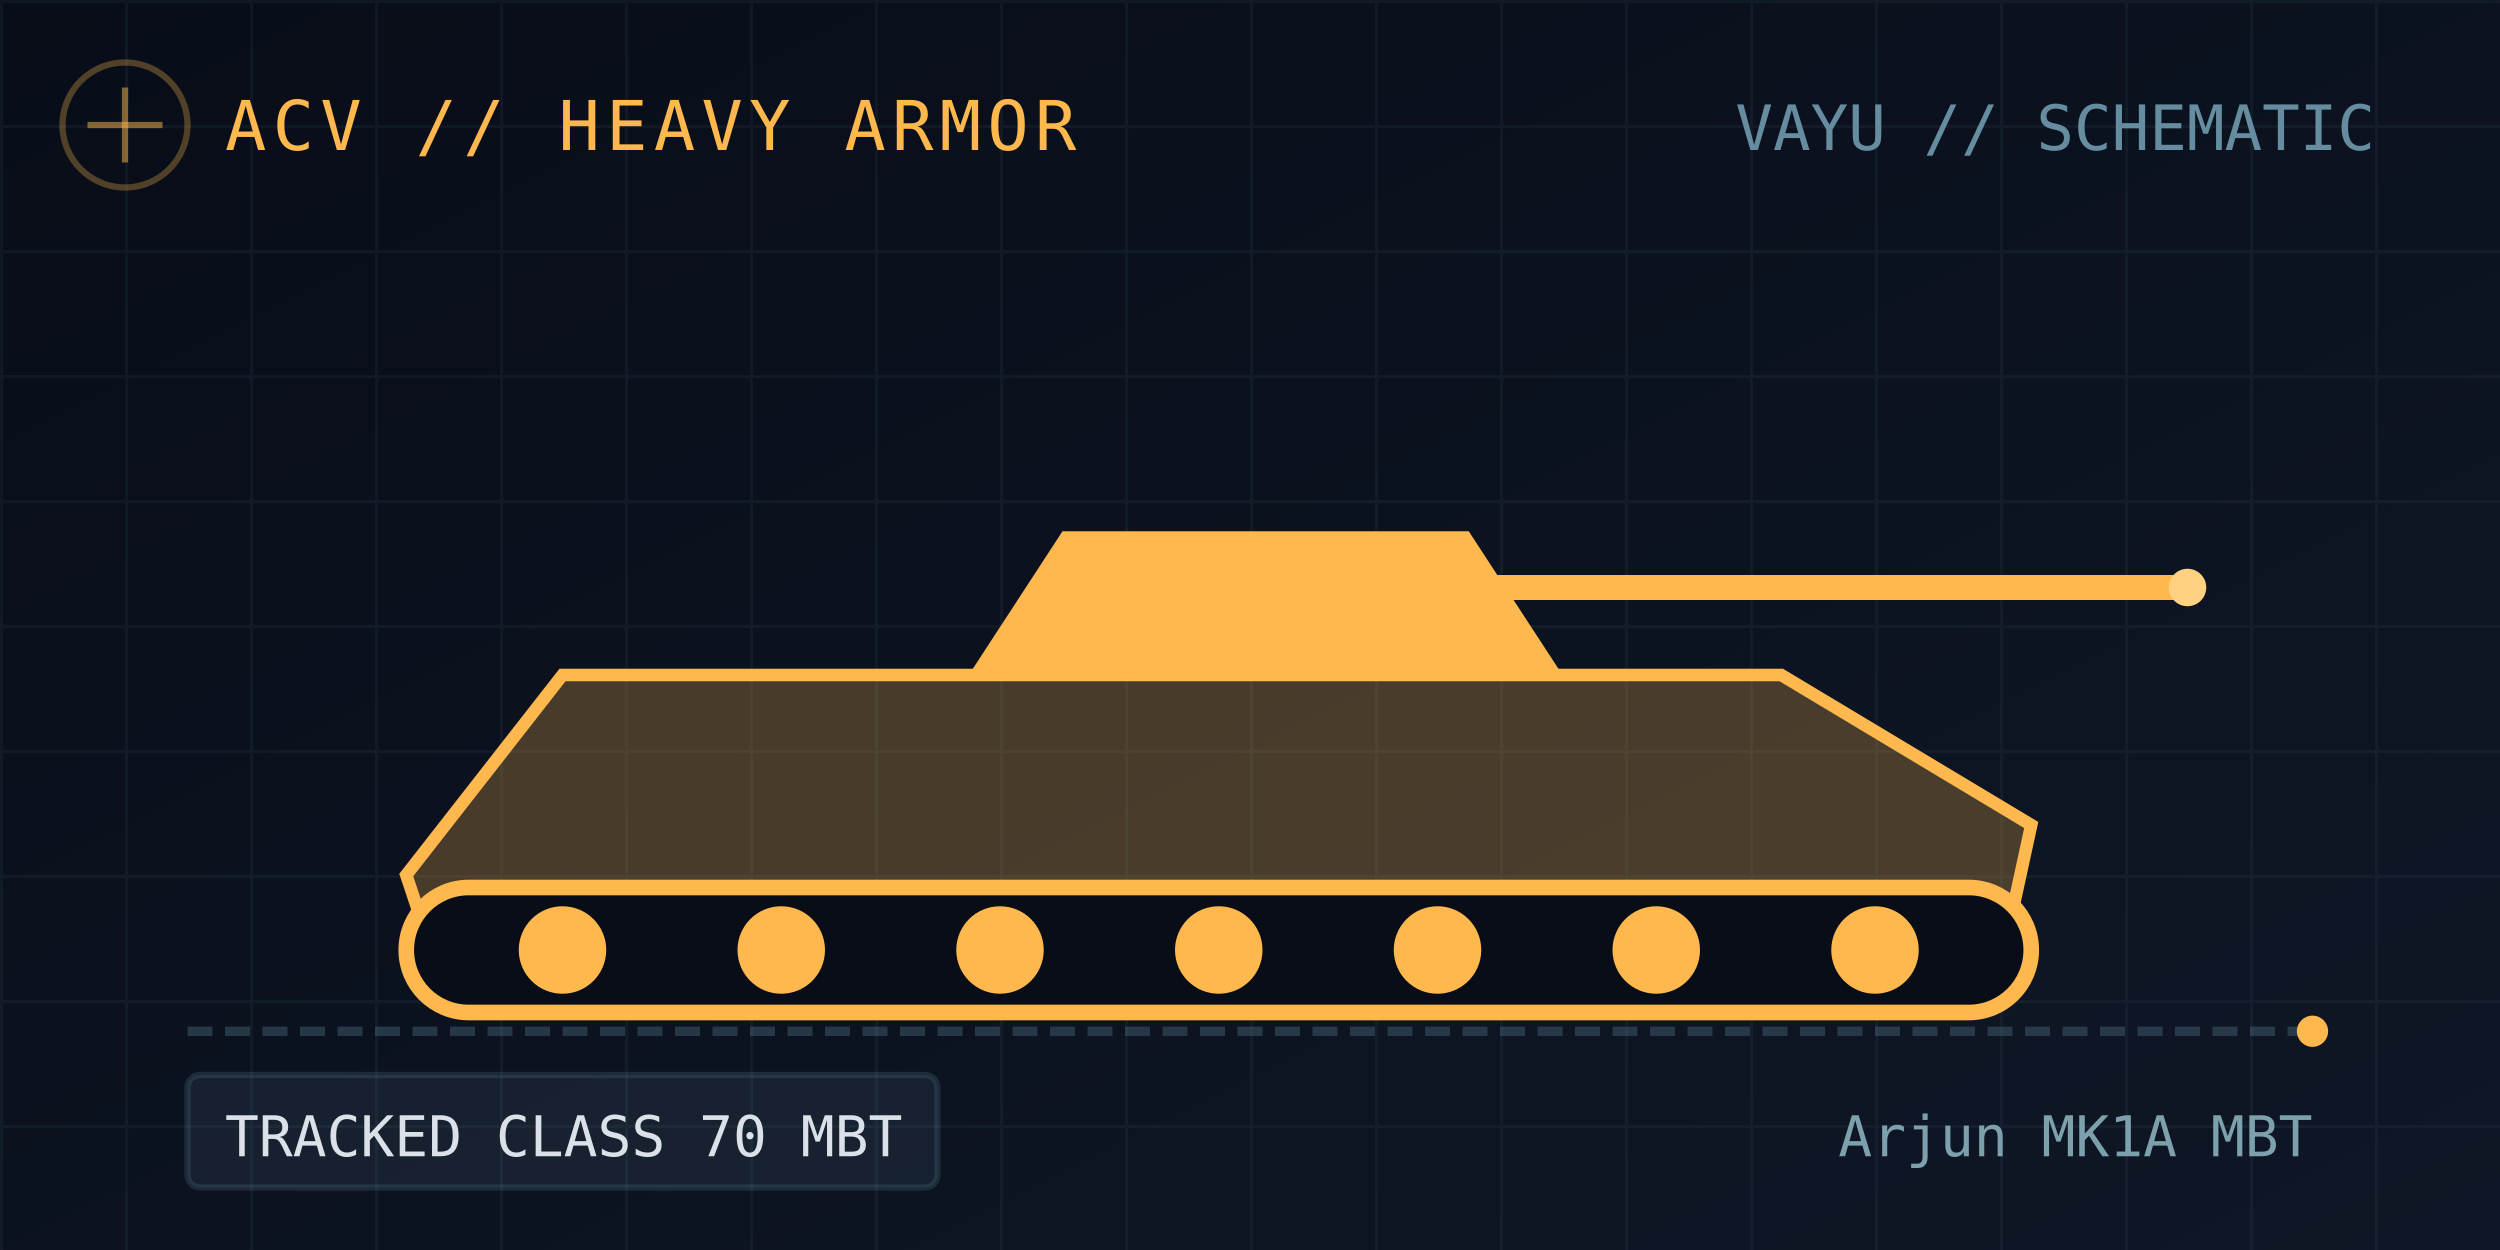
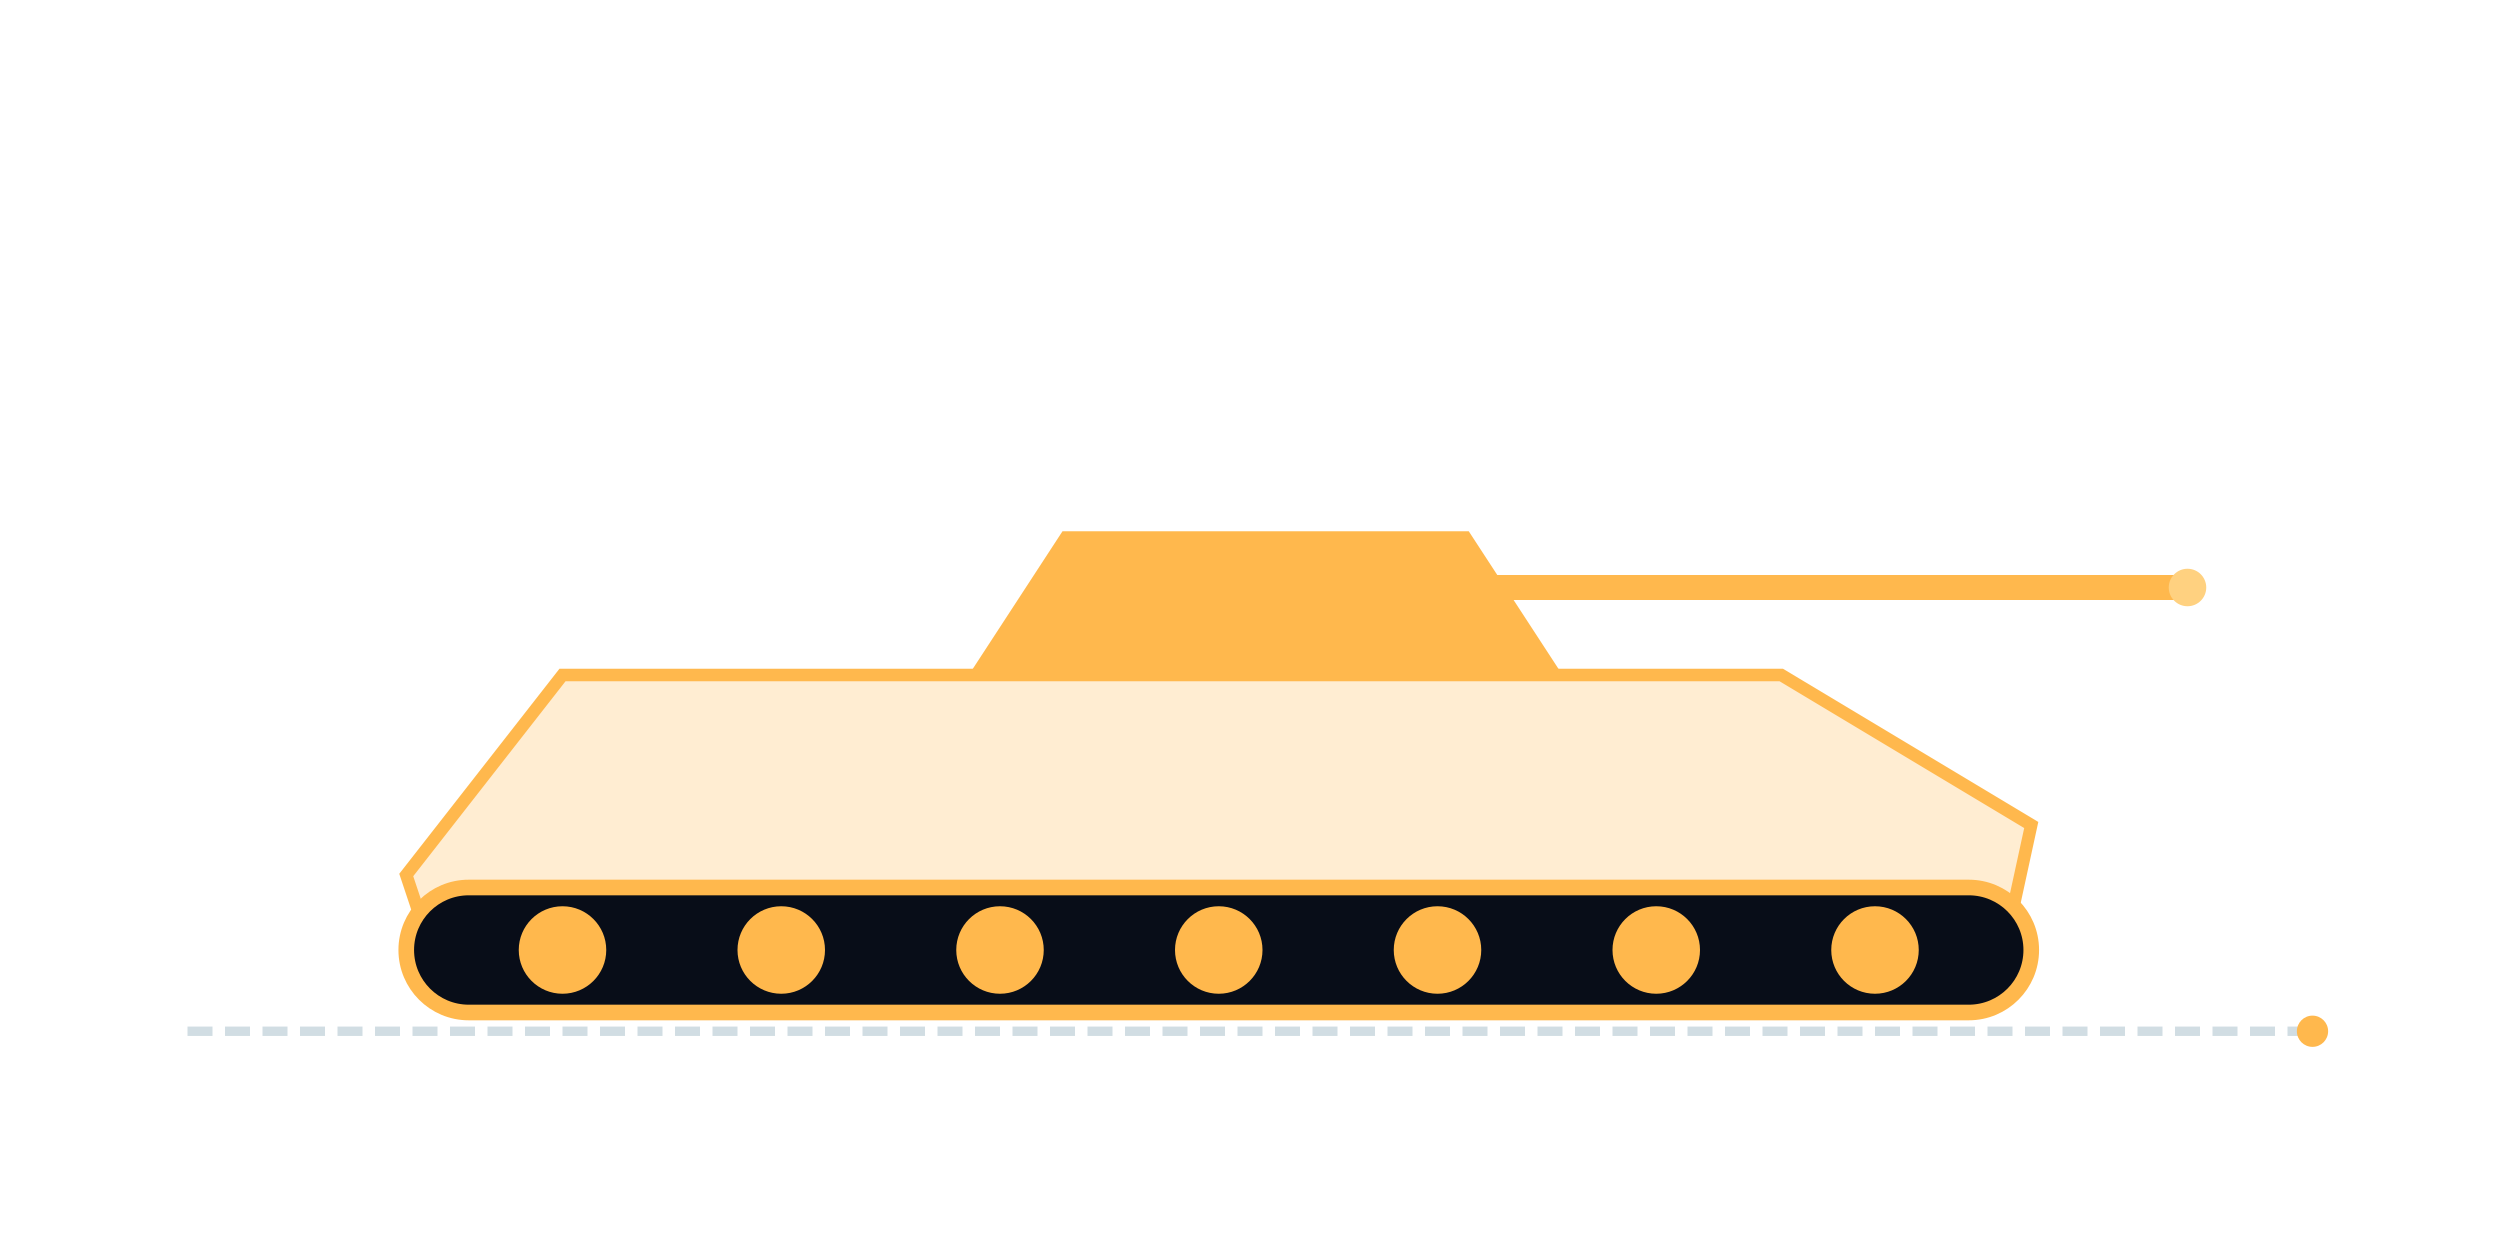
<svg xmlns="http://www.w3.org/2000/svg" viewBox="0 0 400 200" width="100%" height="100%">
  <defs>
    <linearGradient id="bg-grad" x1="0%" y1="0%" x2="100%" y2="100%">
      <stop offset="0%" stop-color="#080D18" />
      <stop offset="100%" stop-color="#0F1726" />
    </linearGradient>
    <linearGradient id="gold-grad" x1="0%" y1="0%" x2="100%" y2="0%">
      <stop offset="0%" stop-color="#FFB84D" />
      <stop offset="100%" stop-color="#FFD180" />
    </linearGradient>
    <pattern id="grid" width="20" height="20" patternUnits="userSpaceOnUse">
      <path d="M 20 0 L 0 0 0 20" fill="none" stroke="rgba(102,140,160,0.08)" stroke-width="1" />
    </pattern>
  </defs>
-   <rect width="100%" height="100%" fill="url(#bg-grad)" />
-   <rect width="100%" height="100%" fill="url(#grid)" />
-   <circle cx="20" cy="20" r="10" fill="none" stroke="rgba(255,184,77,0.3)" stroke-width="1" />
-   <line x1="20" y1="14" x2="20" y2="26" stroke="rgba(255,184,77,0.5)" stroke-width="1" />
-   <line x1="14" y1="20" x2="26" y2="20" stroke="rgba(255,184,77,0.5)" stroke-width="1" />
-   <text x="36" y="24" fill="#FFB84D" font-family="'Share Tech Mono', monospace" font-size="11" letter-spacing="1">ACV // HEAVY ARMOR</text>
-   <text x="380" y="24" text-anchor="end" fill="#668CA0" font-family="'Share Tech Mono', monospace" font-size="10">VAYU // SCHEMATIC</text>
  <g transform="translate(40, 30)">
    <polygon points="25,110 50,78 245,78 285,102 280,125 30,125" fill="rgba(255,184,77,0.25)" stroke="#FFB84D" stroke-width="2" />
    <path d="M 115,78 L 130,55 L 195,55 L 210,78 Z" fill="#FFB84D" />
    <line x1="195" y1="64" x2="310" y2="64" stroke="#FFB84D" stroke-width="4" />
    <circle cx="310" cy="64" r="3" fill="#FFD180" />
    <rect x="25" y="112" width="260" height="20" rx="10" fill="#080D18" stroke="#FFB84D" stroke-width="2.5" />
    <circle cx="50" cy="122" r="7" fill="#FFB84D" />
    <circle cx="85" cy="122" r="7" fill="#FFB84D" />
    <circle cx="120" cy="122" r="7" fill="#FFB84D" />
    <circle cx="155" cy="122" r="7" fill="#FFB84D" />
    <circle cx="190" cy="122" r="7" fill="#FFB84D" />
    <circle cx="225" cy="122" r="7" fill="#FFB84D" />
    <circle cx="260" cy="122" r="7" fill="#FFB84D" />
  </g>
  <line x1="30" y1="165" x2="370" y2="165" stroke="rgba(102,140,160,0.3)" stroke-width="1.5" stroke-dasharray="4 2" />
  <circle cx="370" cy="165" r="2.5" fill="#FFB84D" />
-   <rect x="30" y="172" width="120" height="18" rx="2" fill="rgba(102,140,160,0.12)" stroke="rgba(102,140,160,0.2)" />
-   <text x="36" y="185" fill="#DBE1E9" font-family="'Share Tech Mono', monospace" font-size="9">TRACKED CLASS 70 MBT</text>
-   <text x="370" y="185" text-anchor="end" fill="#7DA1AC" font-family="'Share Tech Mono', monospace" font-size="9">Arjun MK1A MBT</text>
</svg>
